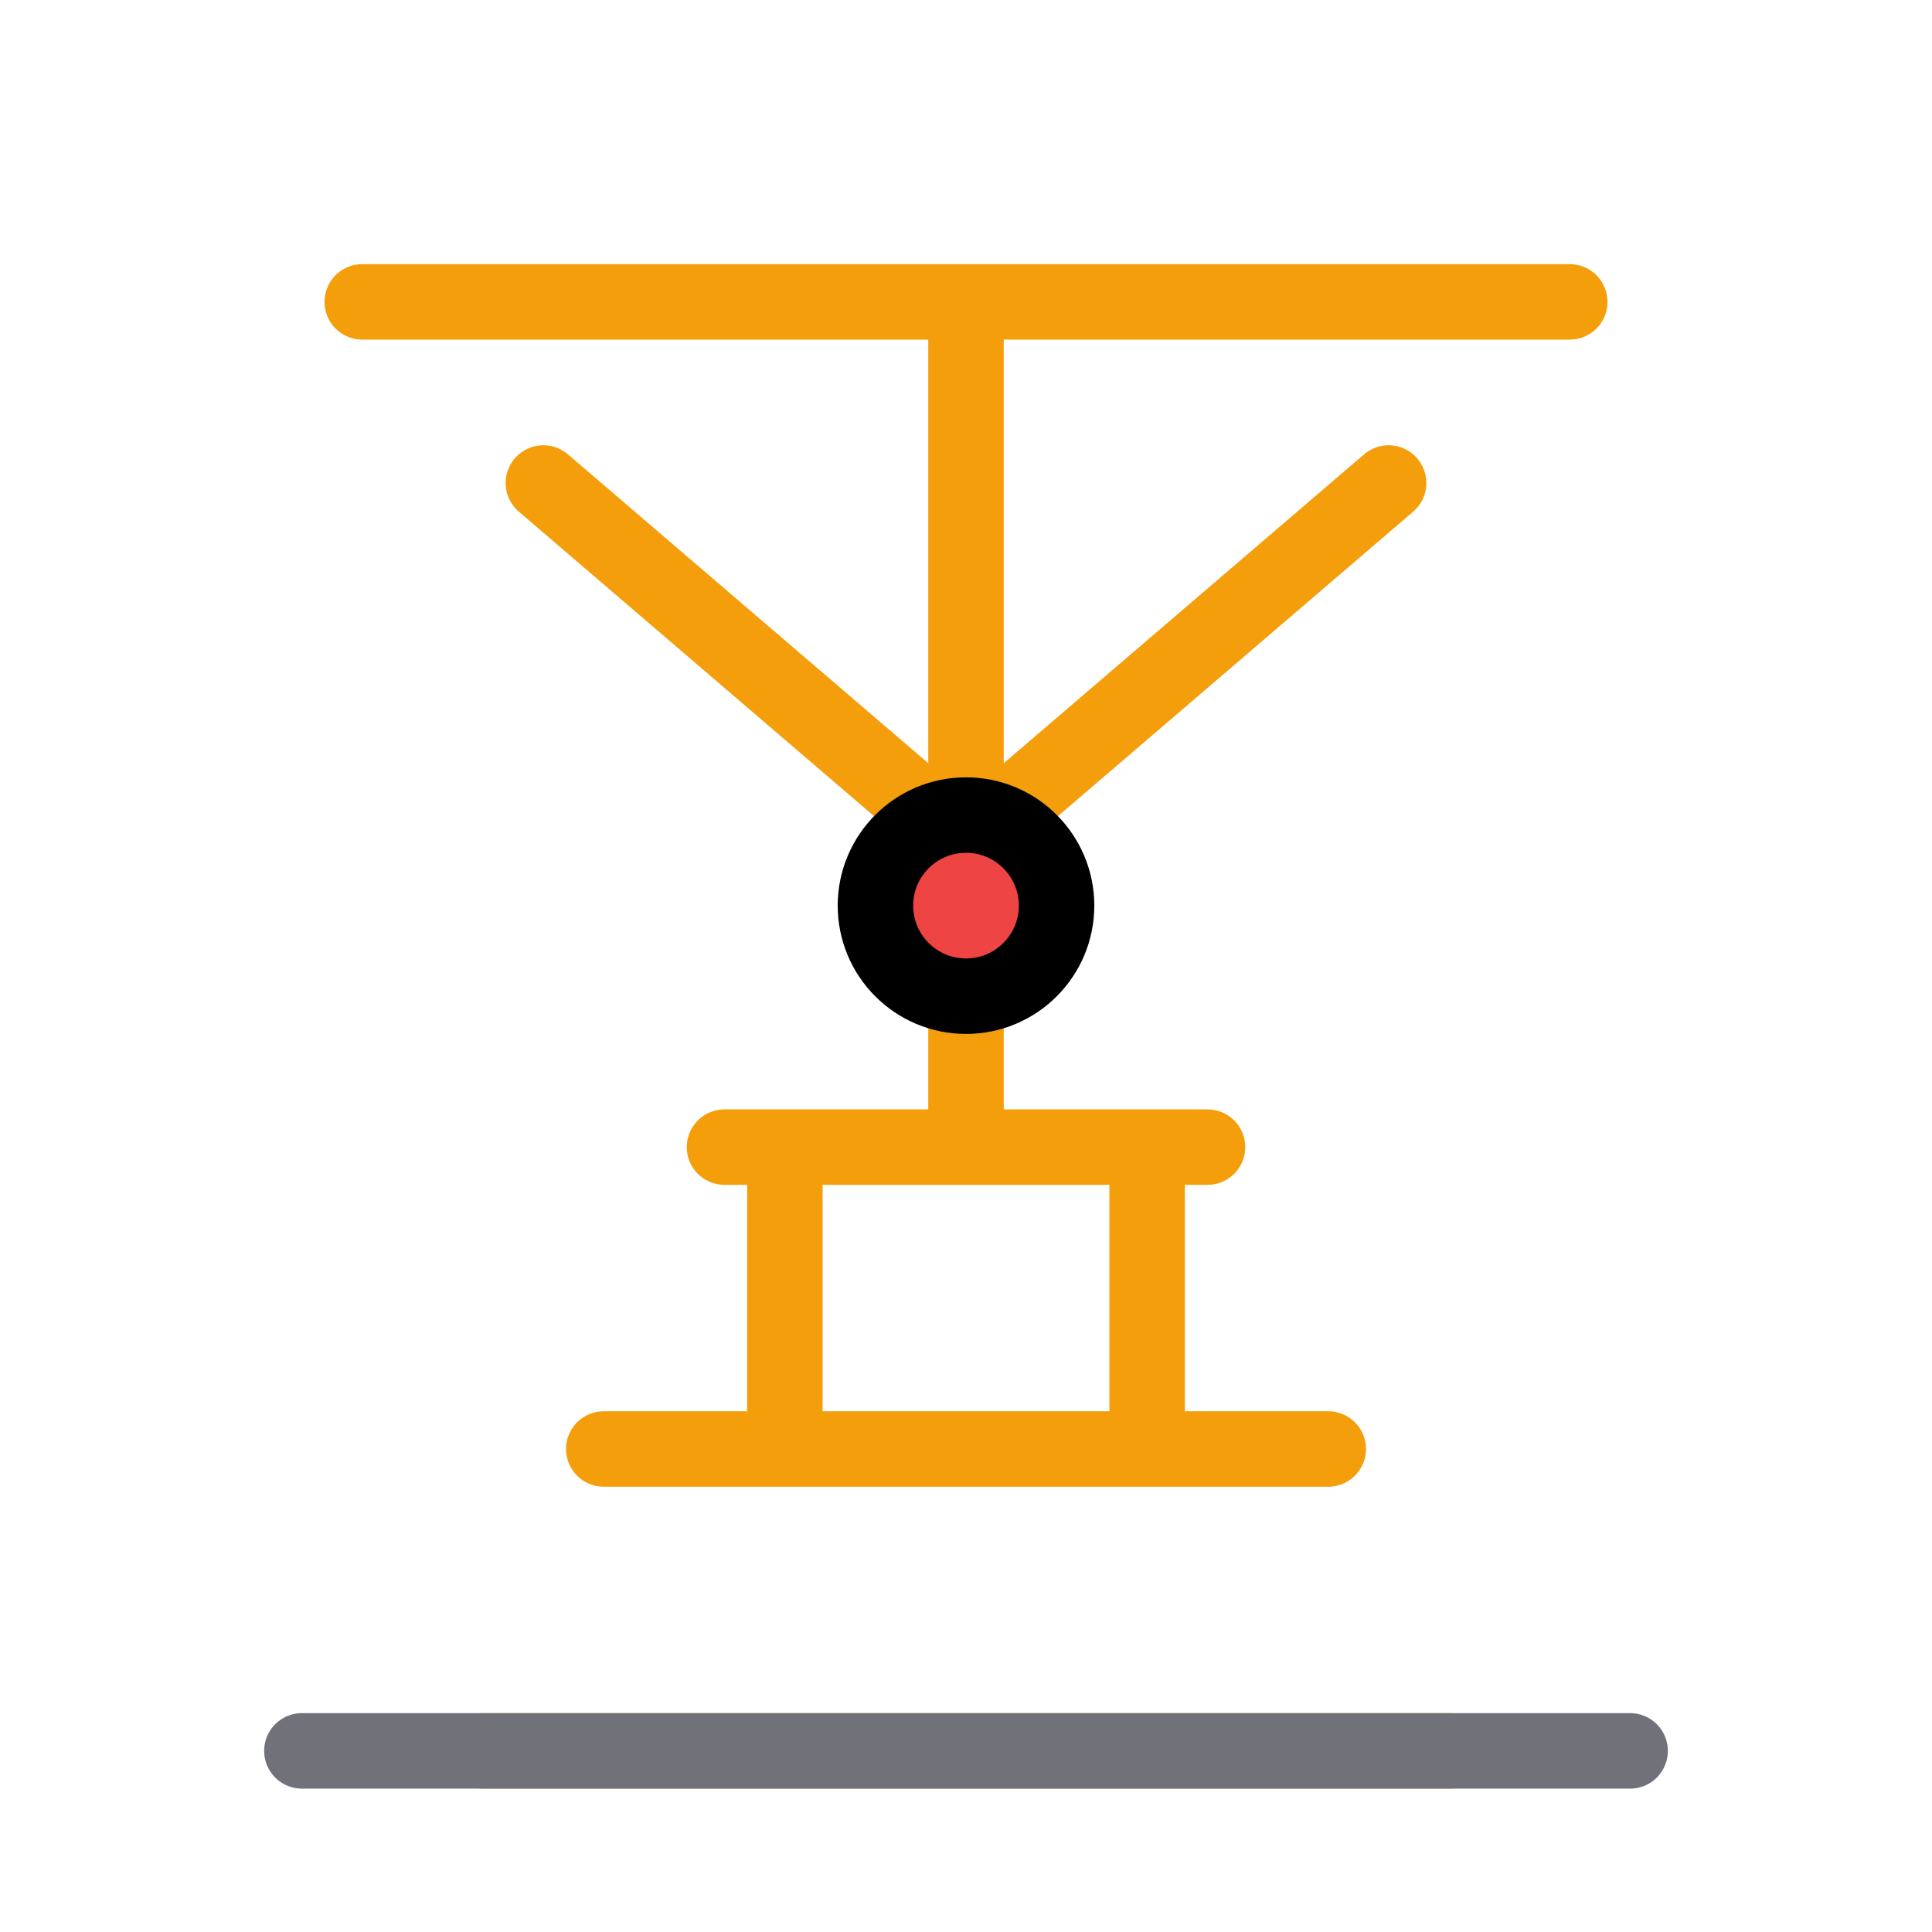
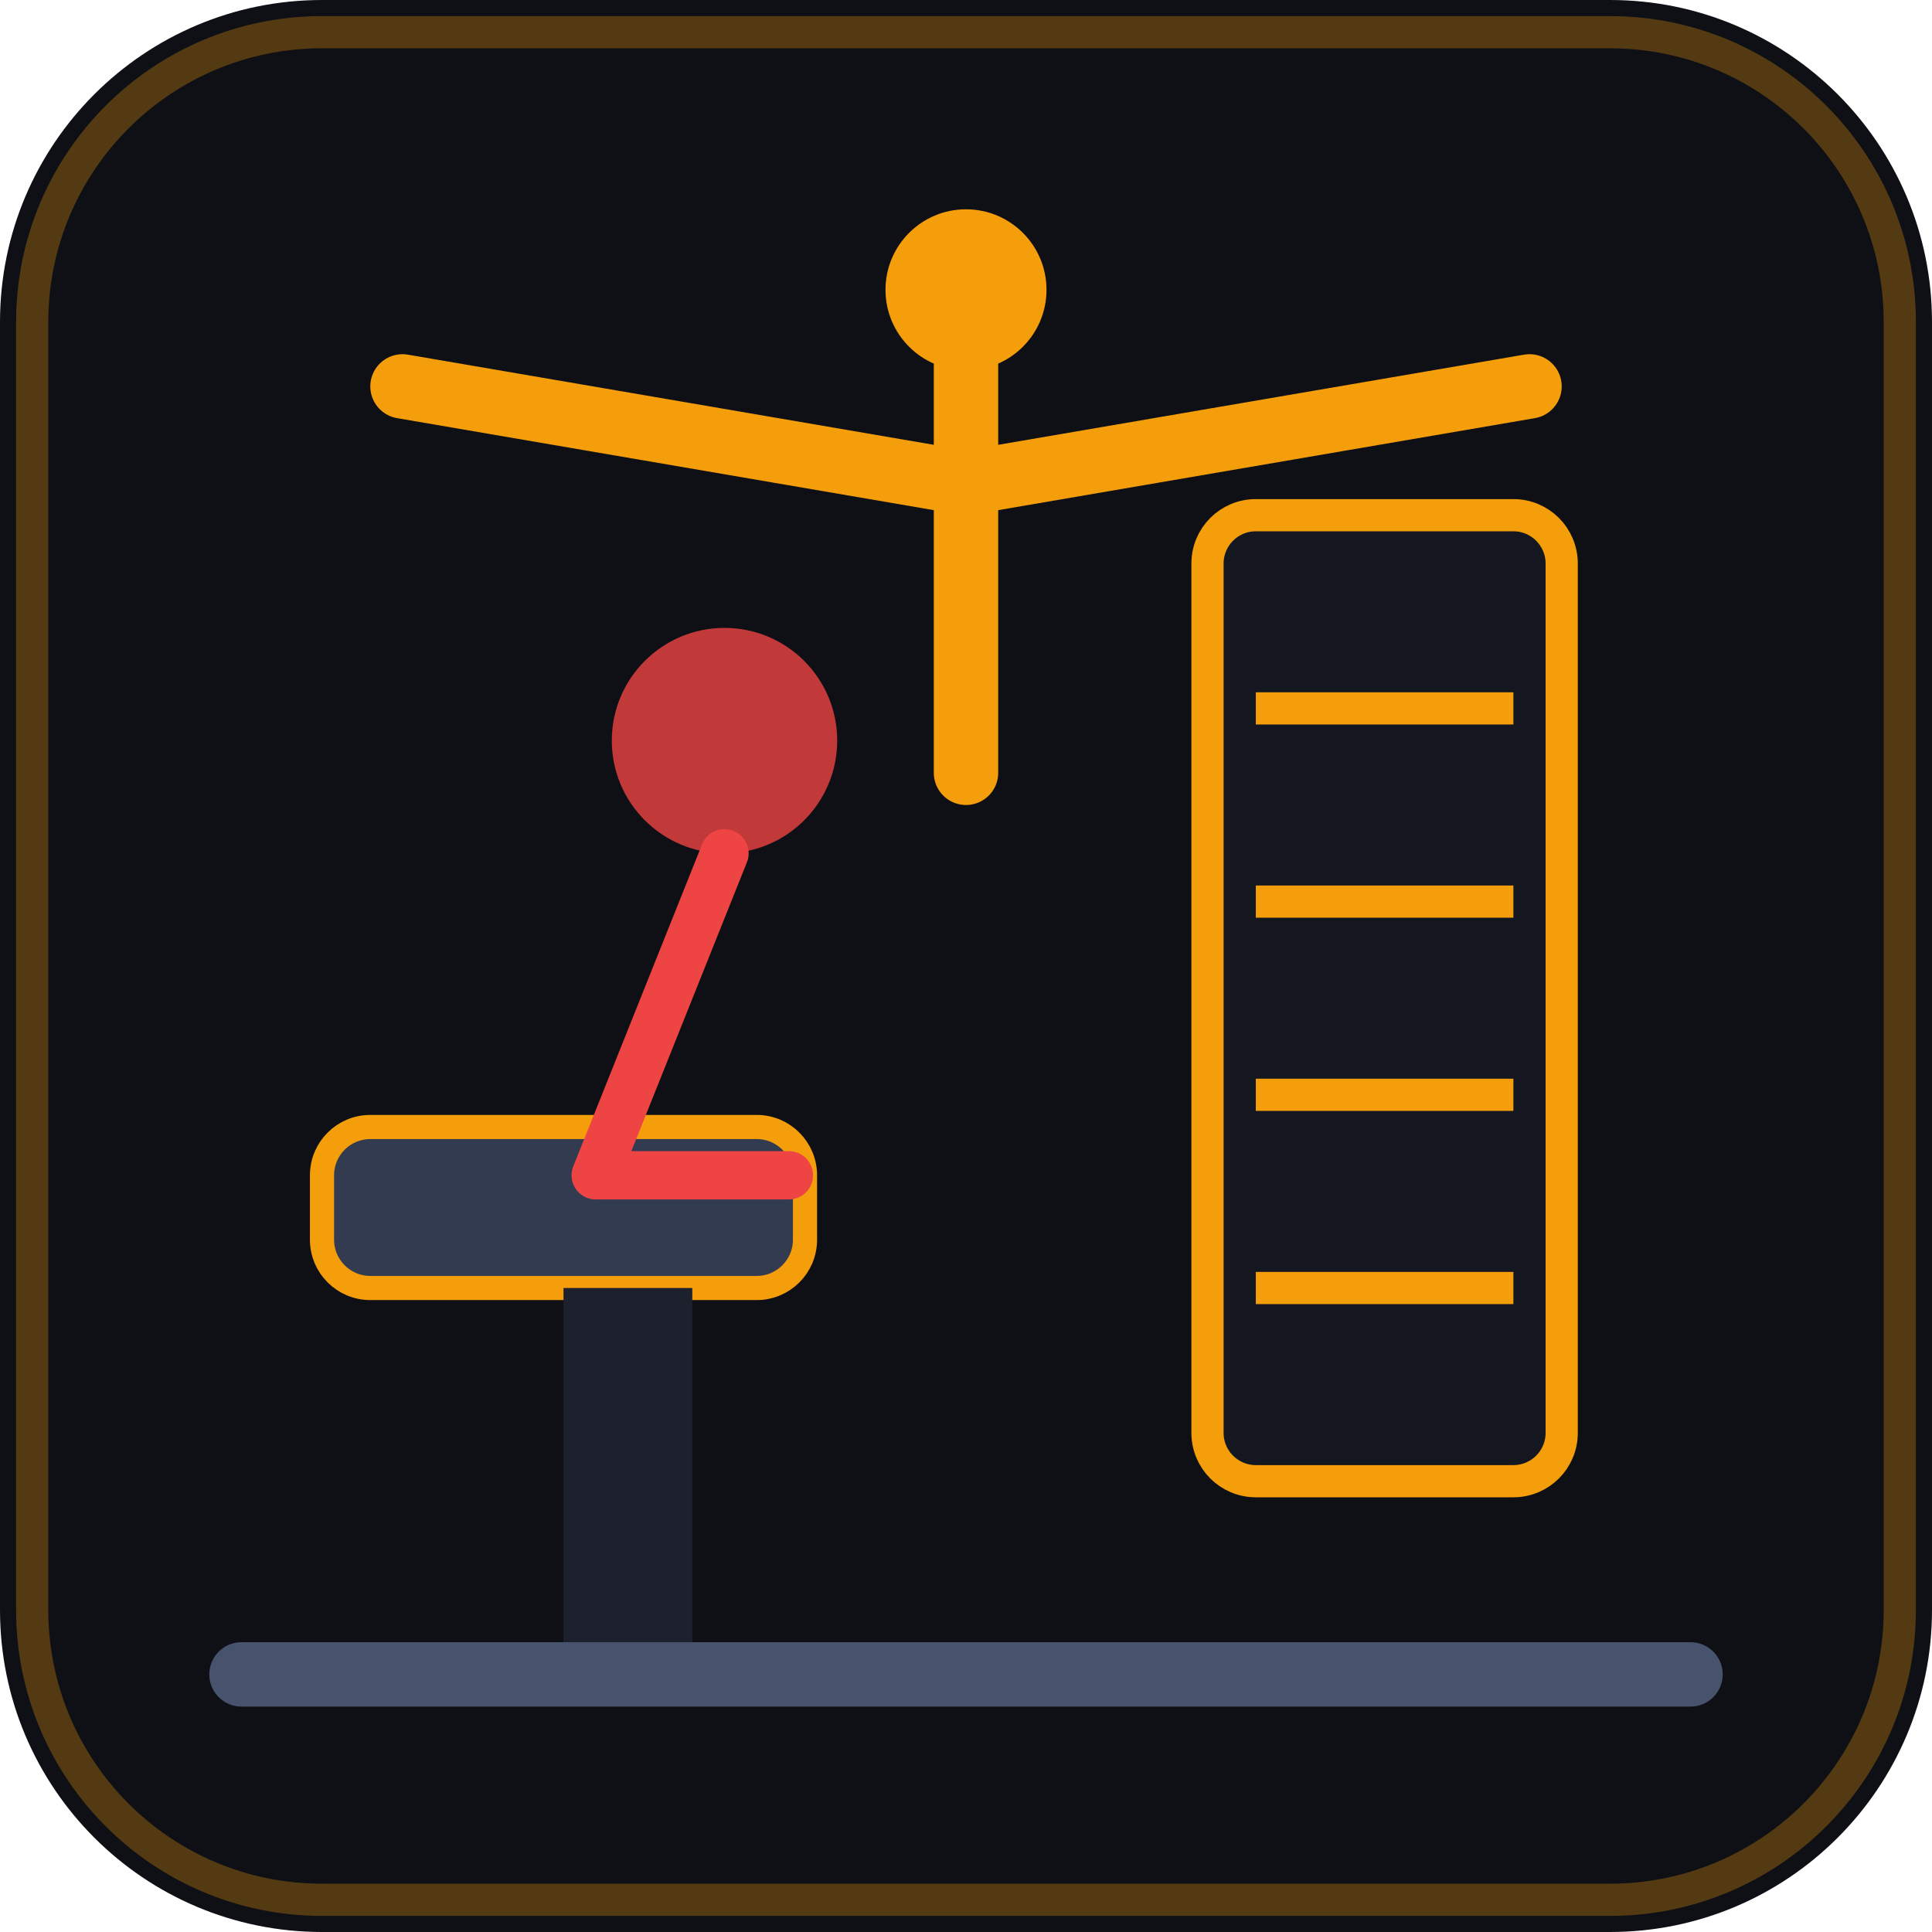
- <svg xmlns="http://www.w3.org/2000/svg" viewBox="0 0 64 64" fill="none" stroke="currentColor" stroke-width="2.5" stroke-linecap="round" stroke-linejoin="round">
-   <path d="M12 10h40M32 10v18M18 16l14 12 14-12M24 38h16M20 48h24M26 38v10M38 38v10M16 58h32M32 28v10" stroke="#f59e0b" />
-   <circle cx="32" cy="30" r="3" fill="#ef4444" />
-   <path d="M10 58h44" stroke="#71717a" />
+ <svg xmlns="http://www.w3.org/2000/svg" viewBox="0 0 120 120" fill="none">
+   <rect width="120" height="120" rx="20" fill="#0e1015" />
+   <rect x="2" y="2" width="116" height="116" rx="18" stroke="#f59e0b" stroke-opacity="0.3" stroke-width="2" />
+   <path d="M60 18v30M25 24l35 6 35-6" stroke="#f59e0b" stroke-width="4" stroke-linecap="round" />
+   <circle cx="60" cy="18" r="5" fill="#f59e0b" />
+   <rect x="20" y="70" width="30" height="10" rx="3" fill="#323b50" stroke="#f59e0b" stroke-width="1.5" />
+   <rect x="35" y="80" width="8" height="24" fill="#1c212d" />
+   <path d="M15 104h90" stroke="#47536d" stroke-width="4" stroke-linecap="round" />
+   <rect x="75" y="32" width="22" height="60" rx="3" fill="#141720" stroke="#f59e0b" stroke-width="2" />
+   <line x1="78" y1="44" x2="94" y2="44" stroke="#f59e0b" stroke-width="2" />
+   <line x1="78" y1="56" x2="94" y2="56" stroke="#f59e0b" stroke-width="2" />
+   <line x1="78" y1="68" x2="94" y2="68" stroke="#f59e0b" stroke-width="2" />
+   <line x1="78" y1="80" x2="94" y2="80" stroke="#f59e0b" stroke-width="2" />
+   <circle cx="45" cy="46" r="7" fill="#ef4444" fill-opacity="0.8" />
+   <path d="M45 53l-8 20h12" stroke="#ef4444" stroke-width="3" stroke-linecap="round" stroke-linejoin="round" />
</svg>
